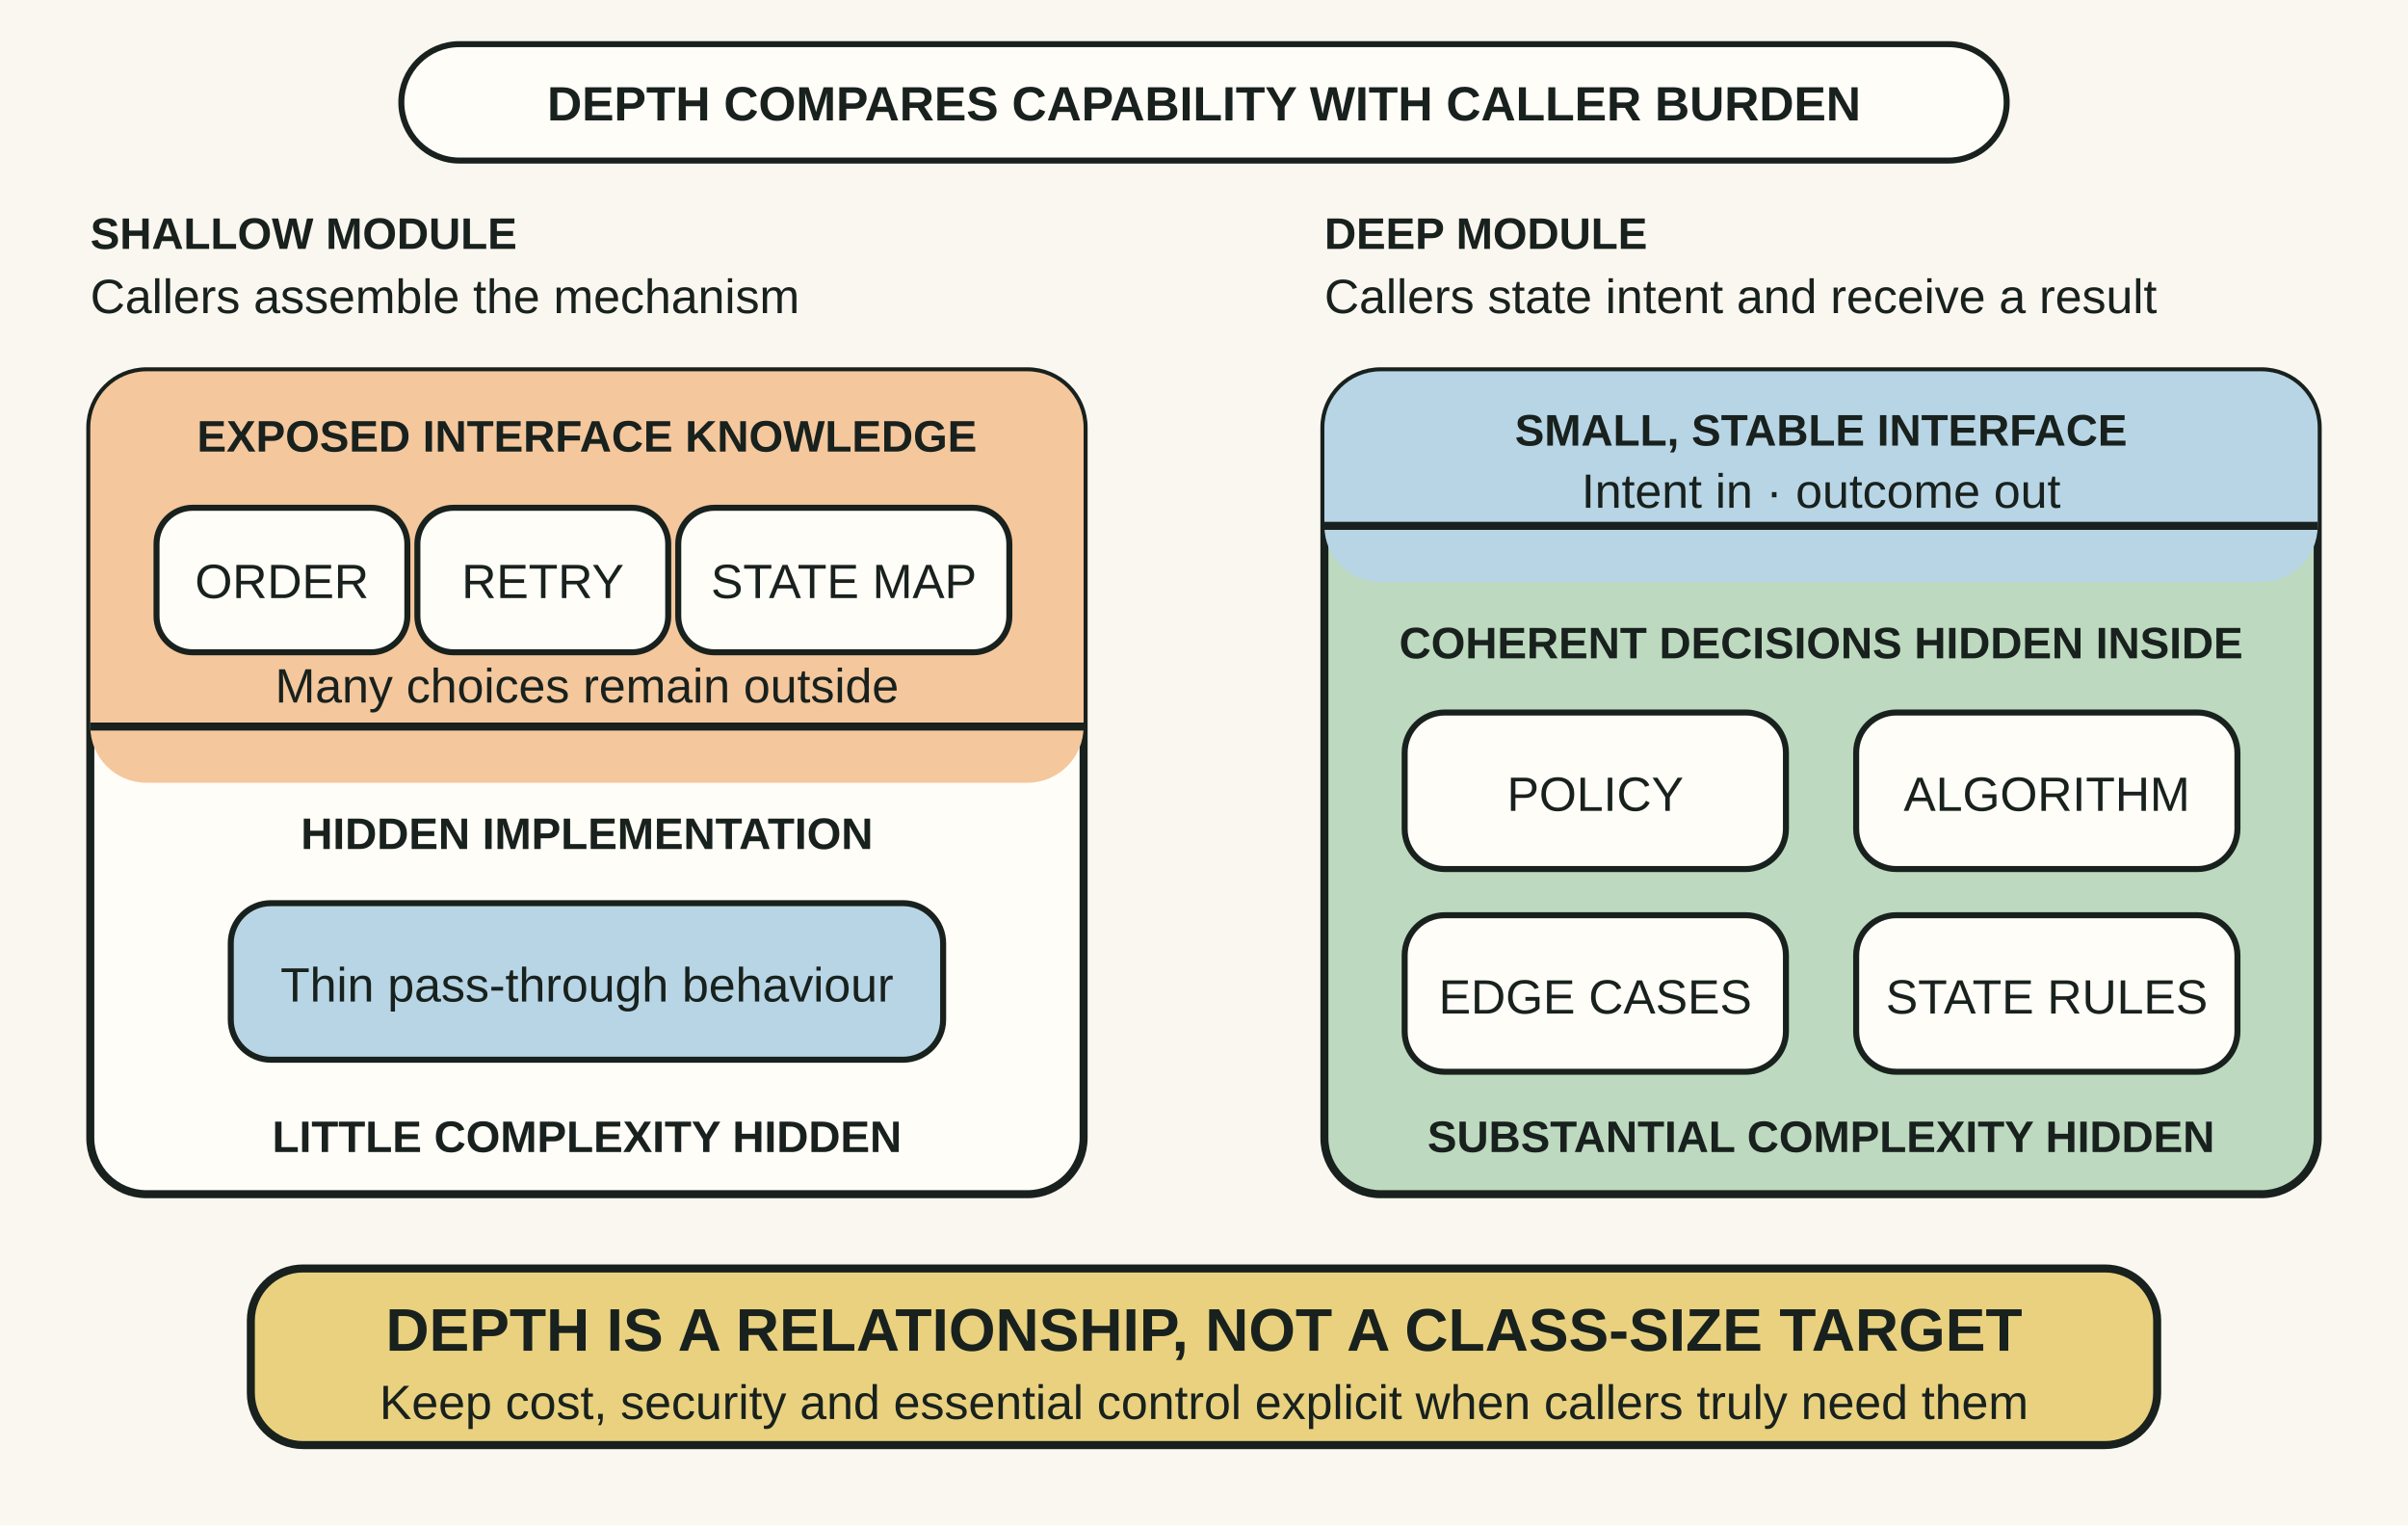
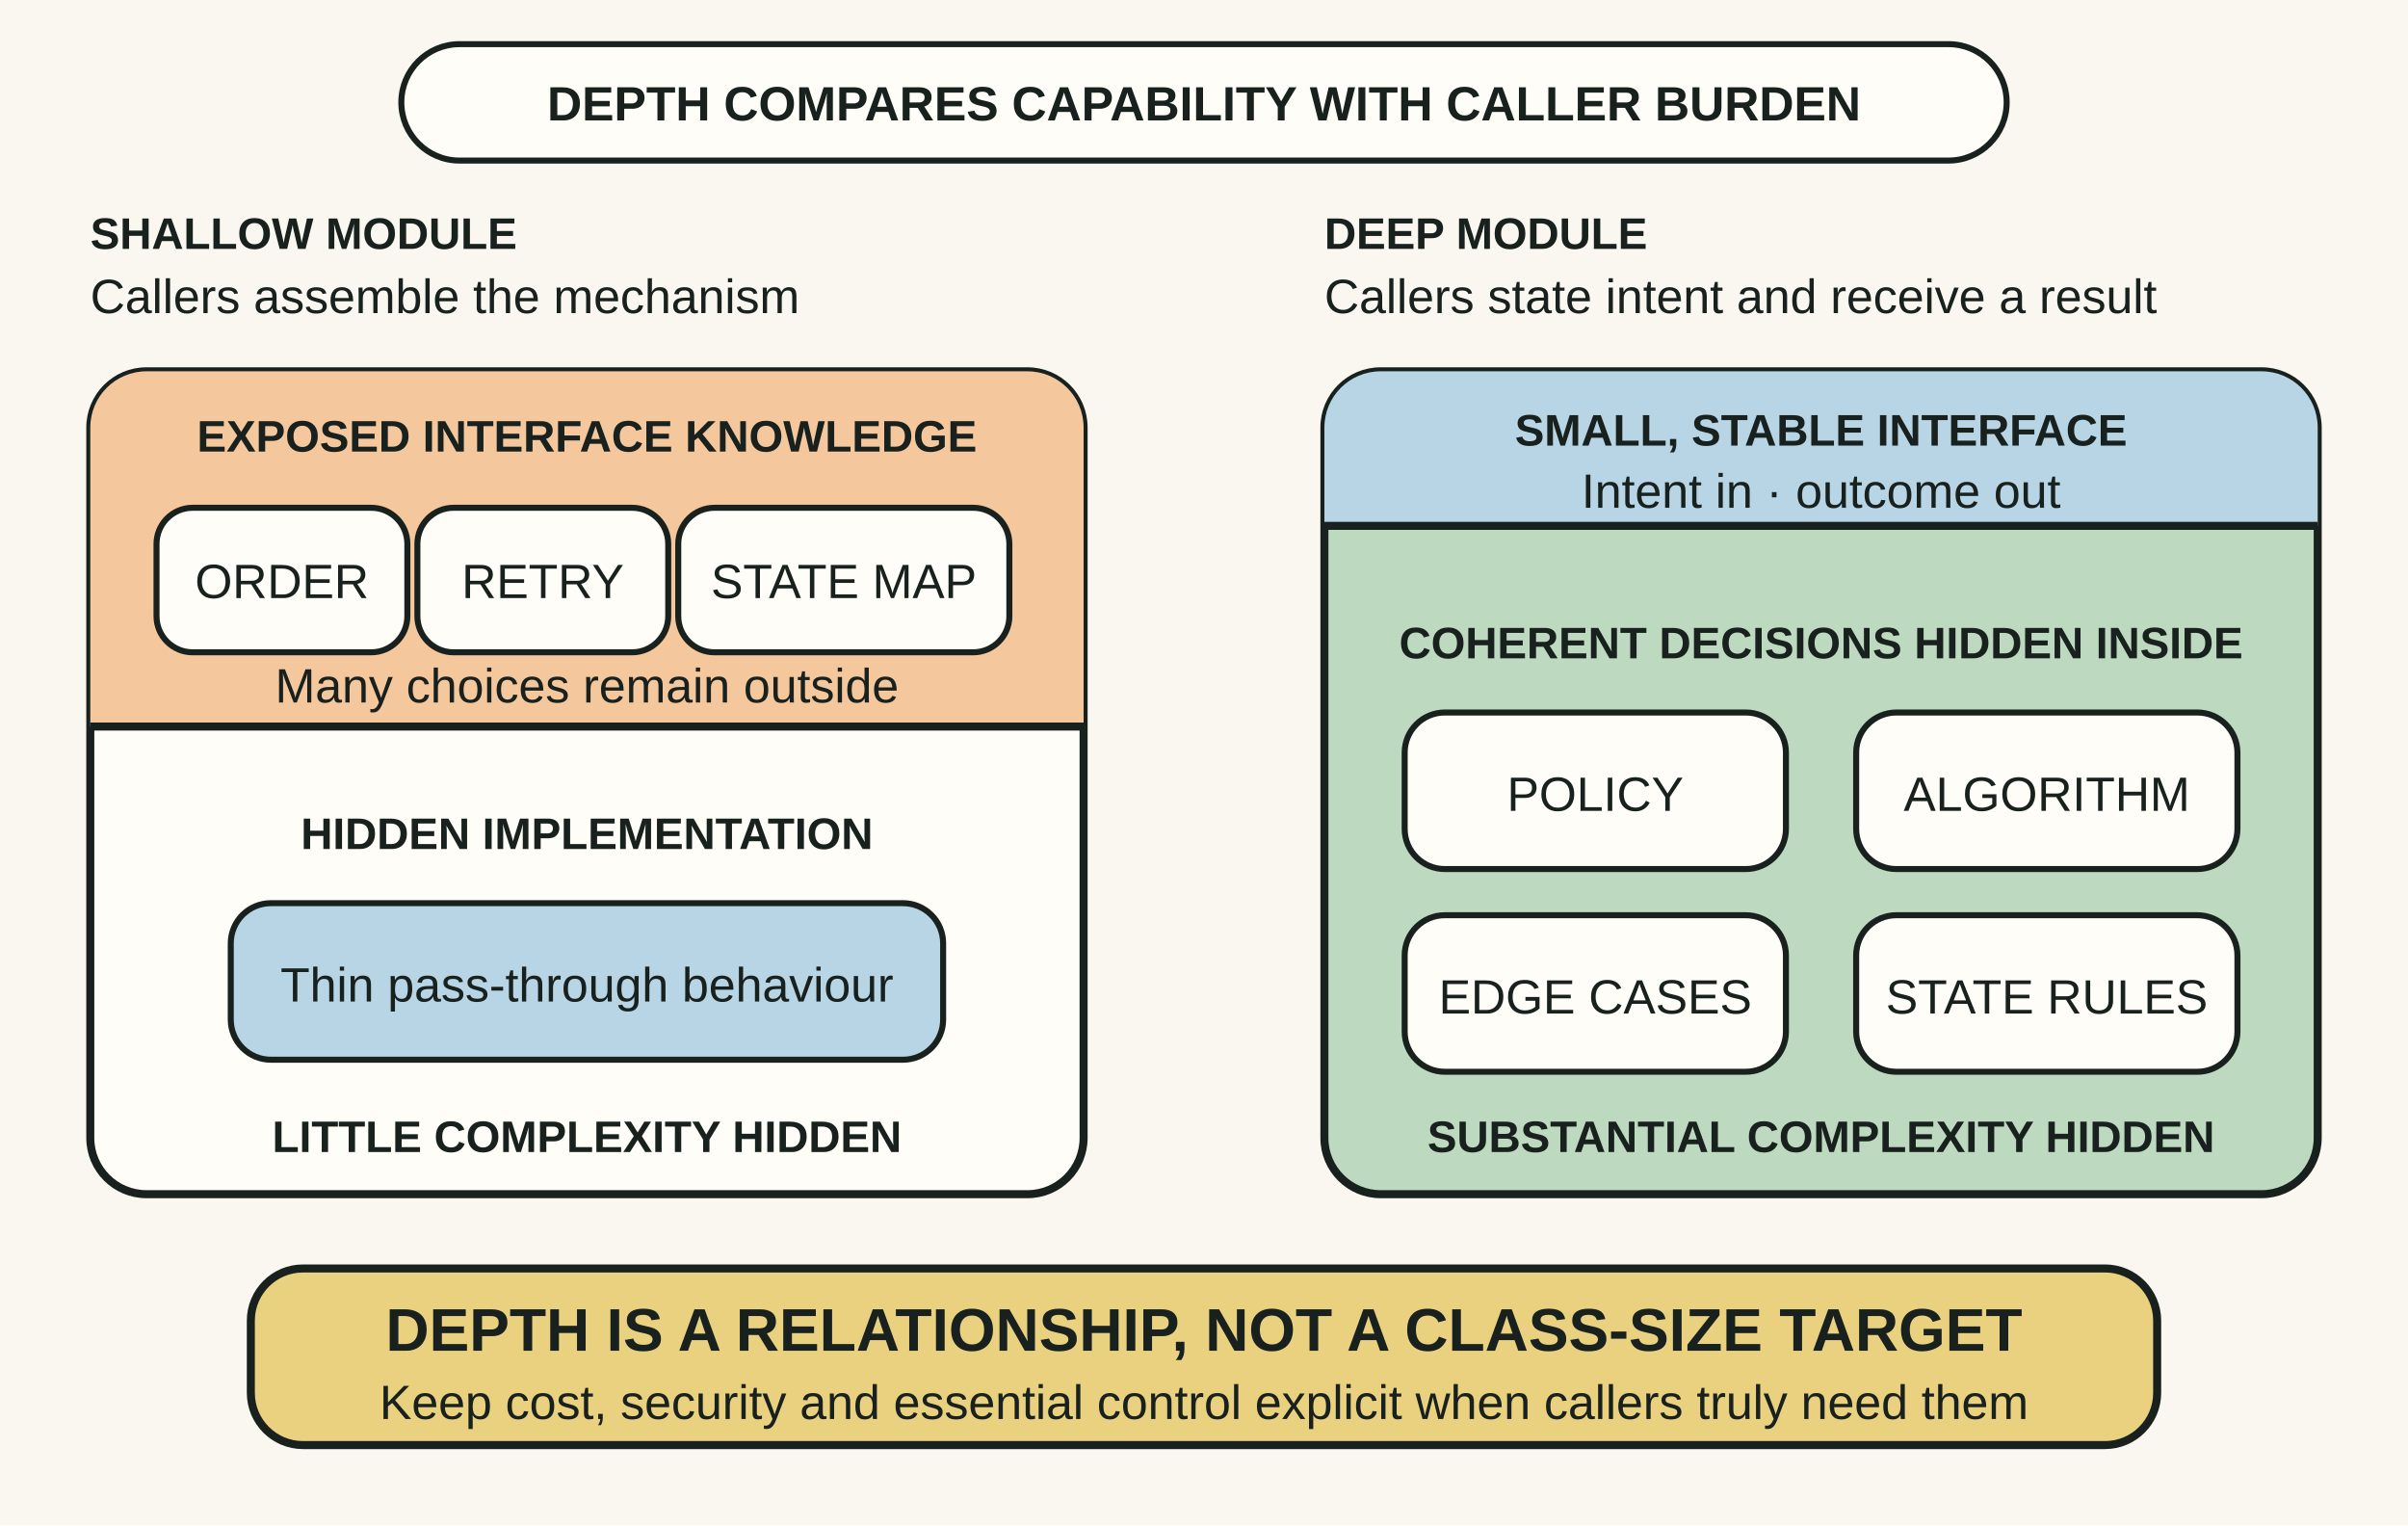
<svg xmlns="http://www.w3.org/2000/svg" viewBox="0 0 1200 760" role="img" aria-labelledby="philosophy-depth-title philosophy-depth-desc">
  <defs>
+     <clipPath id="philosophy-shallow-module-clip">
+       <rect x="45" y="185" width="495" height="410" rx="28" />
+     </clipPath>
+     <clipPath id="philosophy-deep-module-clip">
+       <rect x="660" y="185" width="495" height="410" rx="28" />
+     </clipPath>
    <style>
      text { font-family: Arial, sans-serif; fill: #18211d; }
      .heading { font-size: 30px; font-weight: 700; }
      .compact { font-size: 26px; font-weight: 700; }
      .body { font-size: 24px; }
      .small { font-size: 22px; font-weight: 700; }
      .card { stroke: #18211d; stroke-width: 4; }
      .divider { stroke: #18211d; stroke-width: 4; }
    </style>
  </defs>
  <rect width="1200" height="760" fill="#faf7f0" />
  <rect x="200" y="22" width="800" height="58" rx="29" fill="#fffdf8" stroke="#18211d" stroke-width="3" />
  <text class="body" x="600" y="60" text-anchor="middle" font-weight="700">DEPTH COMPARES CAPABILITY WITH CALLER BURDEN</text>
  <text class="small" x="45" y="124">SHALLOW MODULE</text>
  <text class="body" x="45" y="156">Callers assemble the mechanism</text>
  <rect class="card" x="45" y="185" width="495" height="410" rx="28" fill="#fffdf8" />
-   <rect x="45" y="185" width="495" height="205" rx="28" fill="#f5c79d" />
+   <rect x="45" y="185" width="495" height="177" fill="#f5c79d" clip-path="url(#philosophy-shallow-module-clip)" />
  <path d="M45 362H540" class="divider" />
  <text class="small" x="292.5" y="225" text-anchor="middle">EXPOSED INTERFACE KNOWLEDGE</text>
  <rect x="78" y="253" width="125" height="72" rx="18" fill="#fffdf8" stroke="#18211d" stroke-width="3" />
  <text class="body" x="140.5" y="298" text-anchor="middle">ORDER</text>
  <rect x="208" y="253" width="125" height="72" rx="18" fill="#fffdf8" stroke="#18211d" stroke-width="3" />
  <text class="body" x="270.5" y="298" text-anchor="middle">RETRY</text>
  <rect x="338" y="253" width="165" height="72" rx="18" fill="#fffdf8" stroke="#18211d" stroke-width="3" />
  <text class="body" x="420.5" y="298" text-anchor="middle">STATE MAP</text>
  <text class="body" x="292.5" y="350" text-anchor="middle">Many choices remain outside</text>
  <text class="small" x="292.5" y="423" text-anchor="middle">HIDDEN IMPLEMENTATION</text>
  <rect x="115" y="450" width="355" height="78" rx="20" fill="#b8d5e5" stroke="#18211d" stroke-width="3" />
  <text class="body" x="292.5" y="499" text-anchor="middle">Thin pass-through behaviour</text>
  <text class="small" x="292.5" y="574" text-anchor="middle">LITTLE COMPLEXITY HIDDEN</text>
  <text class="small" x="660" y="124">DEEP MODULE</text>
  <text class="body" x="660" y="156">Callers state intent and receive a result</text>
  <rect class="card" x="660" y="185" width="495" height="410" rx="28" fill="#bdd9bf" />
-   <rect x="660" y="185" width="495" height="105" rx="28" fill="#b8d5e5" />
+   <rect x="660" y="185" width="495" height="77" fill="#b8d5e5" clip-path="url(#philosophy-deep-module-clip)" />
  <path d="M660 262H1155" class="divider" />
  <text class="small" x="907.5" y="222" text-anchor="middle">SMALL, STABLE INTERFACE</text>
  <text class="body" x="907.5" y="253" text-anchor="middle">Intent in · outcome out</text>
  <text class="small" x="907.5" y="328" text-anchor="middle">COHERENT DECISIONS HIDDEN INSIDE</text>
  <rect x="700" y="355" width="190" height="78" rx="20" fill="#fffdf8" stroke="#18211d" stroke-width="3" />
  <text class="body" x="795" y="404" text-anchor="middle">POLICY</text>
  <rect x="925" y="355" width="190" height="78" rx="20" fill="#fffdf8" stroke="#18211d" stroke-width="3" />
  <text class="body" x="1020" y="404" text-anchor="middle">ALGORITHM</text>
  <rect x="700" y="456" width="190" height="78" rx="20" fill="#fffdf8" stroke="#18211d" stroke-width="3" />
  <text class="body" x="795" y="505" text-anchor="middle">EDGE CASES</text>
  <rect x="925" y="456" width="190" height="78" rx="20" fill="#fffdf8" stroke="#18211d" stroke-width="3" />
  <text class="body" x="1020" y="505" text-anchor="middle">STATE RULES</text>
  <text class="small" x="907.5" y="574" text-anchor="middle">SUBSTANTIAL COMPLEXITY HIDDEN</text>
  <rect x="125" y="632" width="950" height="88" rx="26" fill="#e9d17f" stroke="#18211d" stroke-width="4" />
  <text class="heading" x="600" y="673" text-anchor="middle">DEPTH IS A RELATIONSHIP, NOT A CLASS-SIZE TARGET</text>
  <text class="body" x="600" y="707" text-anchor="middle">Keep cost, security and essential control explicit when callers truly need them</text>
</svg>
